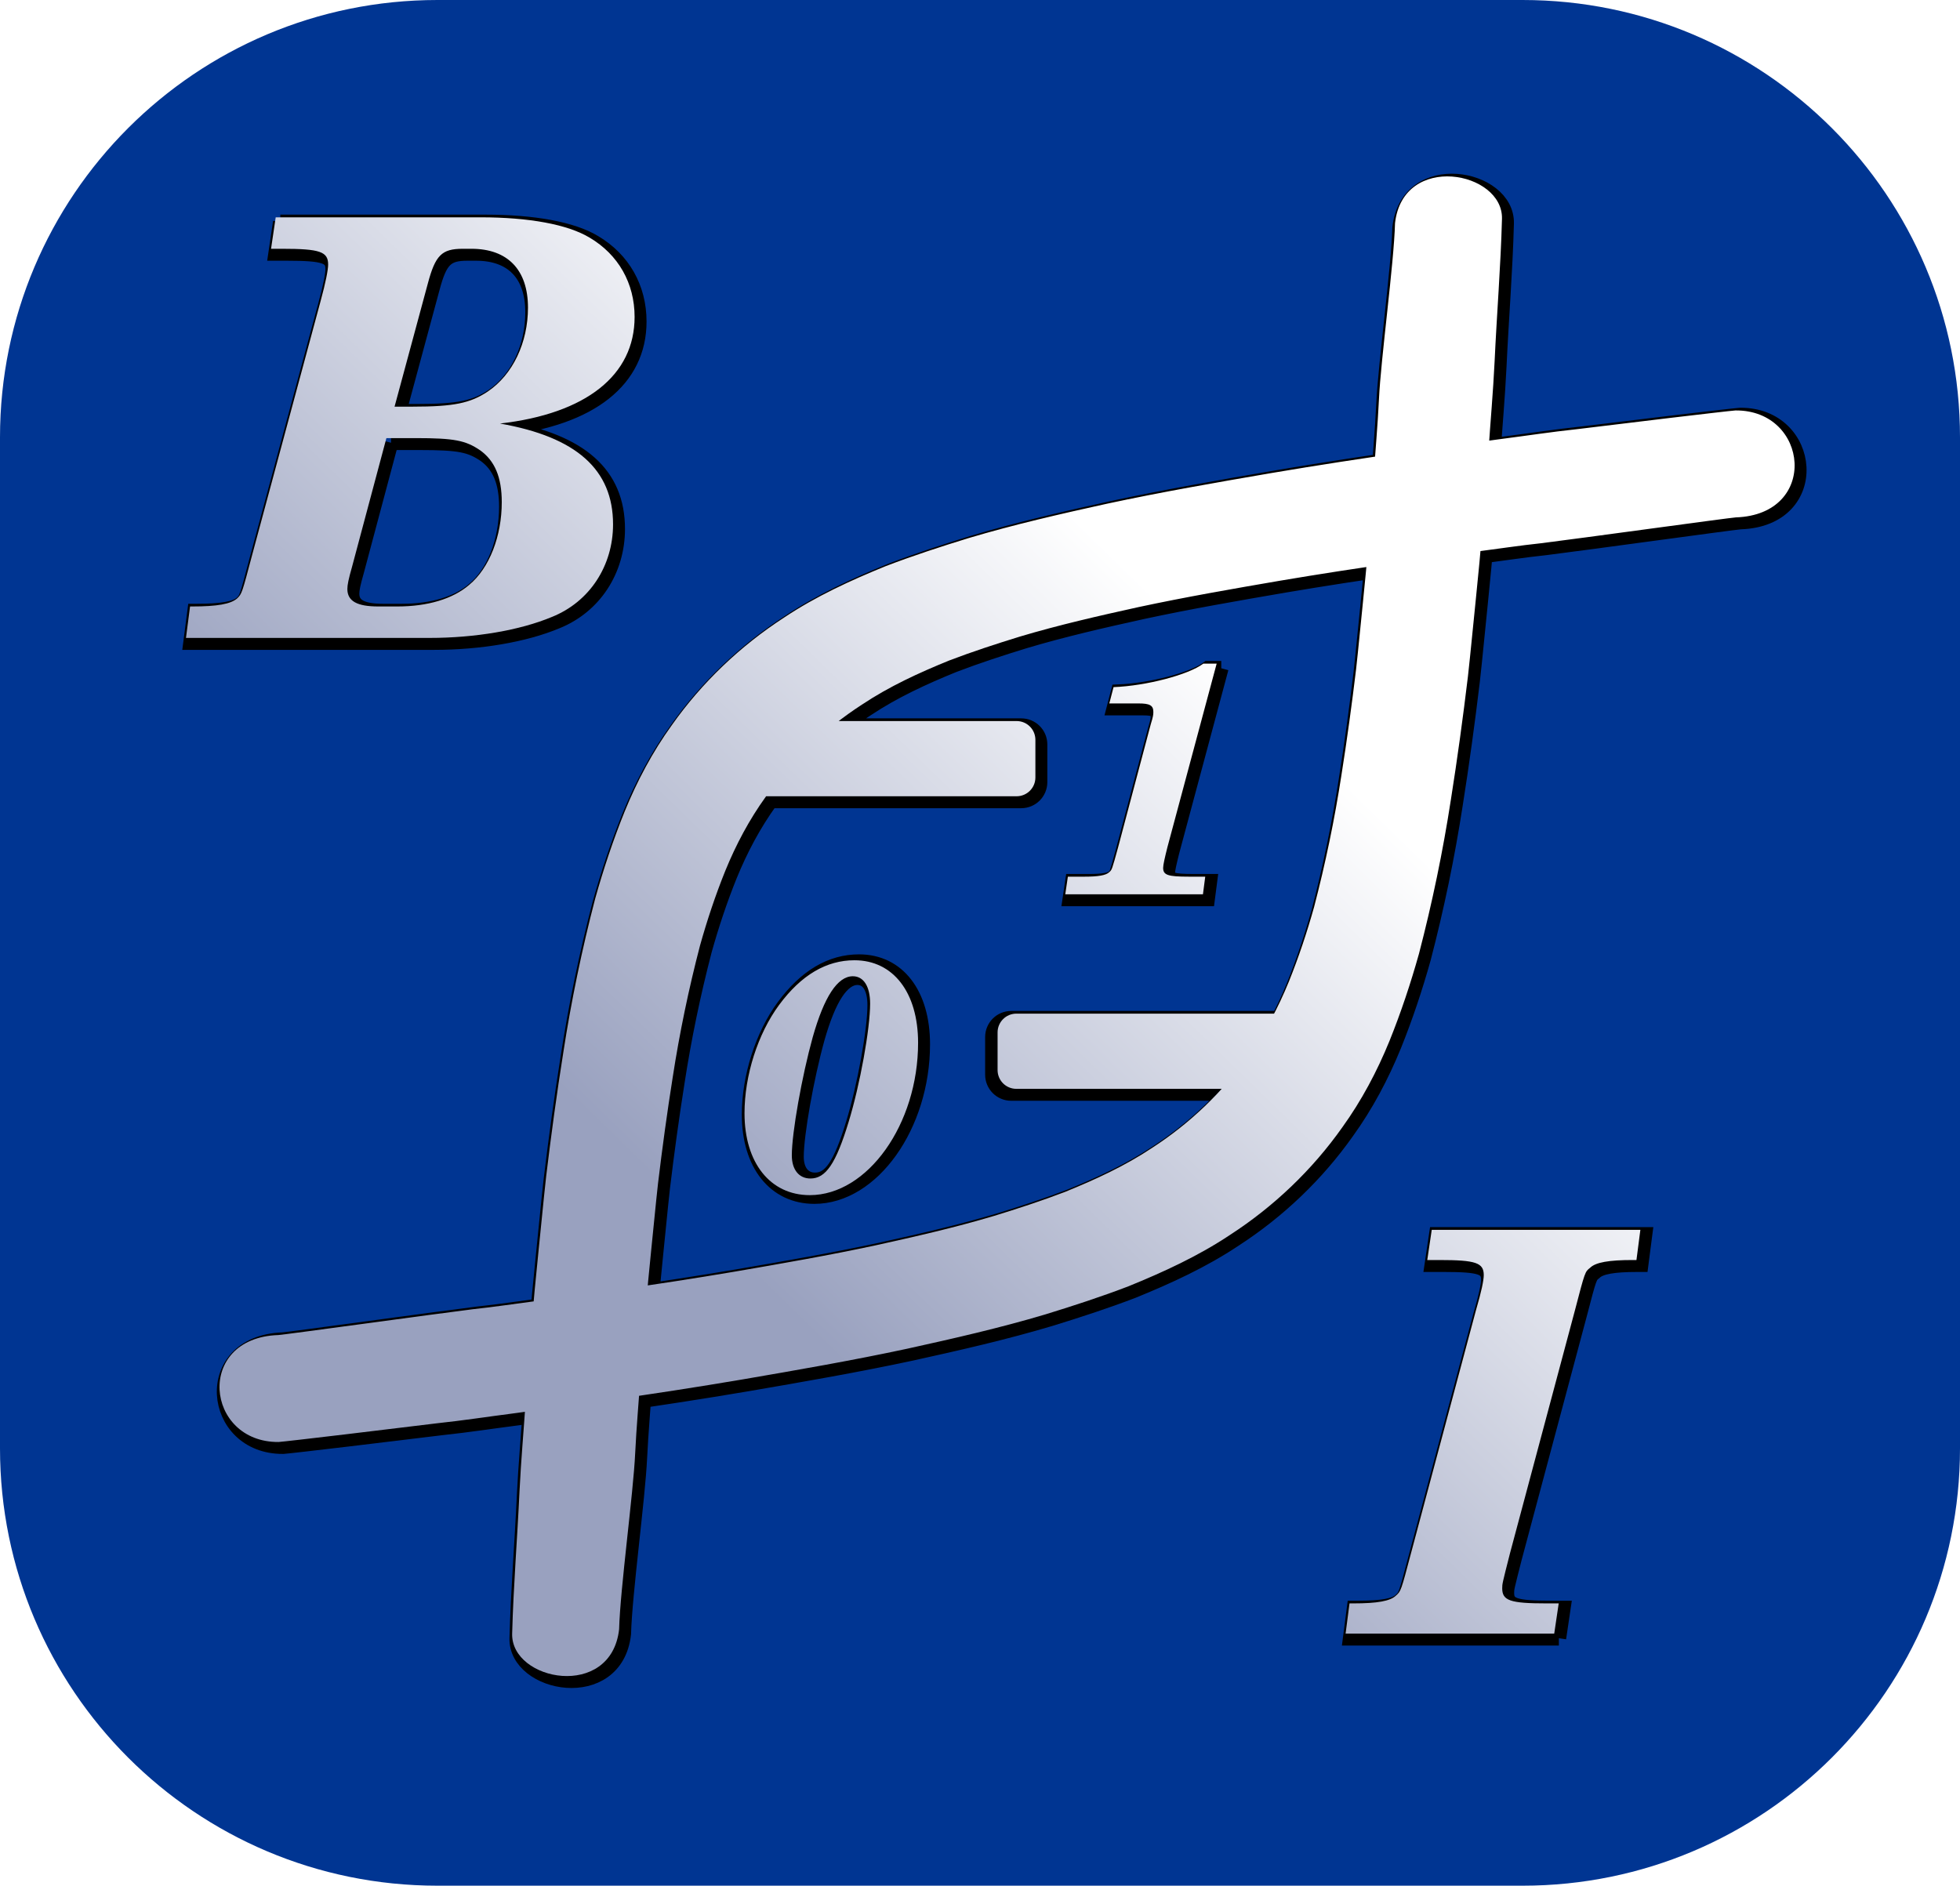
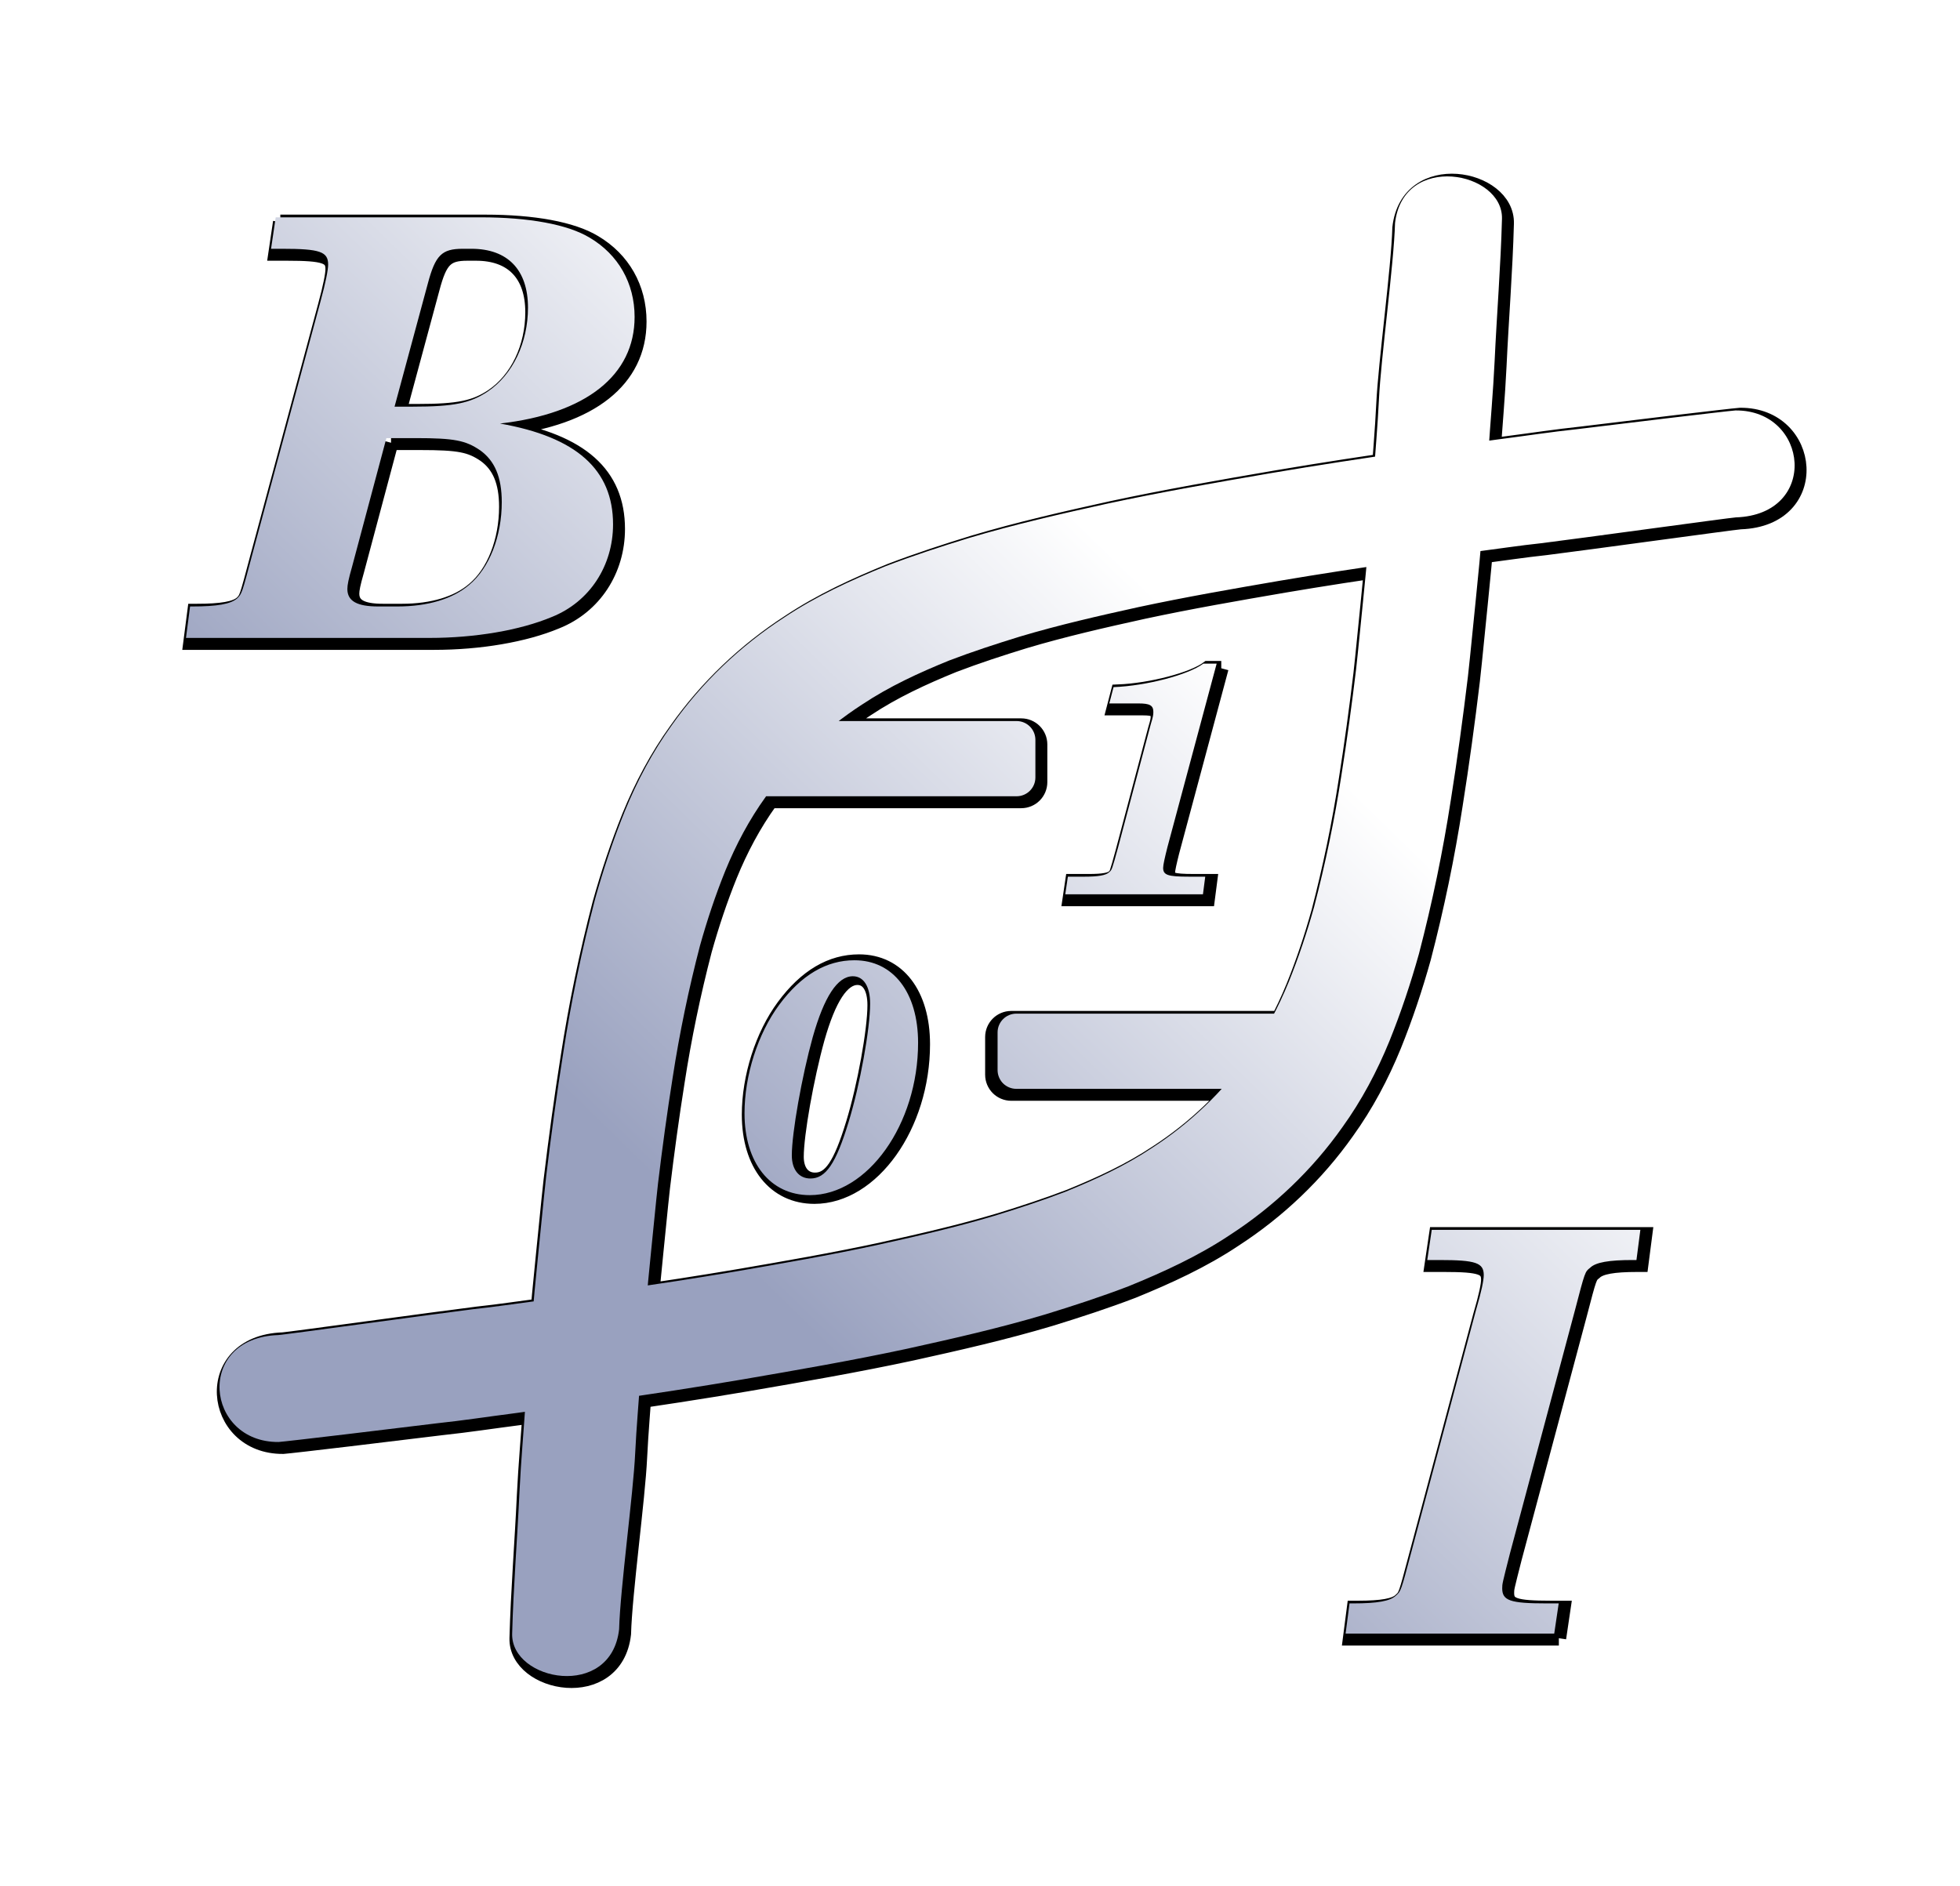
<svg xmlns="http://www.w3.org/2000/svg" xmlns:xlink="http://www.w3.org/1999/xlink" width="513.785" height="494.386" id="svg3183" version="1.0">
  <defs id="defs3185">
    <linearGradient id="linearGradient3236">
      <stop style="stop-color:#ffffff;stop-opacity:1;" offset="0" id="stop3238" />
      <stop style="stop-color:#99a1bf;stop-opacity:1;" offset="1" id="stop3240" />
    </linearGradient>
    <linearGradient xlink:href="#linearGradient3236" id="linearGradient3318" gradientUnits="userSpaceOnUse" x1="6848.655" y1="1722.011" x2="5252.534" y2="3352.697" gradientTransform="matrix(9.6970393e-2,0,0,9.6970393e-2,-241.5829,237.199)" />
    <linearGradient xlink:href="#linearGradient3236" id="linearGradient3210" gradientUnits="userSpaceOnUse" gradientTransform="matrix(9.6970393e-2,0,0,9.6970393e-2,-241.5829,237.199)" x1="6848.655" y1="1722.011" x2="5252.534" y2="3352.697" />
    <linearGradient xlink:href="#linearGradient3236" id="linearGradient3215" gradientUnits="userSpaceOnUse" gradientTransform="matrix(9.6970393e-2,0,0,9.6970393e-2,-241.5829,237.199)" x1="6702.815" y1="1867.851" x2="5252.534" y2="3352.697" />
    <linearGradient xlink:href="#linearGradient3236" id="linearGradient3241" gradientUnits="userSpaceOnUse" gradientTransform="matrix(9.6970393e-2,0,0,9.6970393e-2,-231.5829,231.199)" x1="6702.815" y1="1867.851" x2="5252.534" y2="3352.697" />
    <linearGradient xlink:href="#linearGradient3236" id="linearGradient3289" gradientUnits="userSpaceOnUse" gradientTransform="matrix(9.6970393e-2,0,0,9.6970393e-2,-241.5829,237.199)" x1="6702.815" y1="1867.851" x2="5252.534" y2="3352.697" />
  </defs>
  <g id="layer1" style="display:inline" transform="translate(-82.25032,-239.455)">
-     <rect style="opacity:1;fill:#003592;fill-opacity:1;fill-rule:nonzero;stroke:none;stroke-width:0.171;stroke-linecap:butt;stroke-linejoin:miter;marker:none;marker-start:none;marker-mid:none;marker-end:none;stroke-miterlimit:4;stroke-dasharray:none;stroke-dashoffset:0;stroke-opacity:1;visibility:visible;display:inline;overflow:visible;enable-background:accumulate" id="rect3244" width="513.785" height="494.386" x="82.25" y="239.455" ry="114.668" />
+     <rect style="opacity:1;fill:#003592;fill-opacity:0;fill-rule:nonzero;stroke:none;stroke-width:0.171;stroke-linecap:butt;stroke-linejoin:miter;marker:none;marker-start:none;marker-mid:none;marker-end:none;stroke-miterlimit:4;stroke-dasharray:none;stroke-dashoffset:0;stroke-opacity:1;visibility:visible;display:inline;overflow:visible;enable-background:accumulate" id="rect3244" width="513.785" height="494.386" x="82.25" y="239.455" ry="114.668" />
  </g>
  <g id="layer2" style="display:inline" transform="translate(-82.25032,-239.455)">
    <path id="path3263" style="fill:none;fill-opacity:1;fill-rule:nonzero;stroke:#000000;stroke-width:3.835;stroke-linecap:butt;stroke-linejoin:miter;marker:none;marker-start:none;marker-mid:none;marker-end:none;stroke-miterlimit:10;stroke-dashoffset:0;stroke-opacity:1;visibility:visible;display:inline;overflow:visible;enable-background:accumulate" d="M 268.071,429.711 L 349.946,429.711 C 352.677,429.711 354.876,431.909 354.876,434.64 L 354.876,444.5 C 354.876,447.231 352.677,449.429 349.946,449.429 L 268.071,449.429 C 265.34,449.429 263.141,447.231 263.141,444.5 L 263.141,434.64 C 263.141,431.909 265.34,429.711 268.071,429.711 z M 155.734,297.646 L 154.512,305.893 L 157.414,305.893 C 167.342,305.893 169.48,306.657 169.48,310.017 C 169.48,311.391 168.869,314.599 167.494,319.639 L 149.625,385.923 C 146.876,396.308 146.876,396.308 145.654,397.53 C 143.974,399.057 140.309,399.668 133.894,399.668 L 133.283,399.668 L 132.214,407.916 L 196.055,407.916 C 207.967,407.916 219.727,405.93 228.127,402.417 C 238.055,398.447 244.164,388.977 244.164,378.134 C 244.164,363.777 234.542,355.224 214.535,351.712 C 237.138,349.115 249.815,339.035 249.815,323.762 C 249.815,314.904 245.539,307.42 238.055,302.991 C 232.251,299.479 222.018,297.646 209.495,297.646 L 155.734,297.646 M 186.891,347.283 L 195.596,315.057 C 197.582,307.573 199.262,305.893 204.76,305.893 L 207.051,305.893 C 216.52,305.893 221.866,311.391 221.866,321.319 C 221.866,330.482 217.895,338.882 211.327,343.312 C 206.746,346.366 202.469,347.283 191.625,347.283 L 186.891,347.283 M 184.753,355.53 L 192.389,355.53 C 202.622,355.53 205.524,356.141 209.342,358.737 C 213.16,361.486 214.993,365.763 214.993,372.33 C 214.993,381.188 211.786,389.588 206.44,394.017 C 202.164,397.683 195.596,399.668 187.654,399.668 L 182.614,399.668 C 177.116,399.668 174.52,398.294 174.52,395.087 C 174.52,394.017 174.825,392.49 175.742,389.283 L 184.753,355.53 M 490.882,668.96 L 492.055,661.043 L 488.829,661.043 C 479.299,661.043 477.246,660.309 477.246,657.084 C 477.246,655.911 477.246,655.911 479.299,647.847 L 496.307,584.214 C 498.946,574.097 498.946,574.097 500.265,573.071 C 501.732,571.605 505.25,571.018 511.408,571.018 L 512.435,571.018 L 513.461,563.101 L 458.772,563.101 L 457.599,571.018 L 460.825,571.018 C 470.355,571.018 472.408,571.751 472.408,574.977 C 472.408,576.297 471.821,579.229 470.355,584.214 L 453.347,647.847 C 450.708,657.817 450.708,657.817 449.389,658.99 C 447.922,660.456 444.403,661.043 438.245,661.043 L 437.219,661.043 L 436.193,668.96 L 490.882,668.96 M 307.448,491.584 C 300.092,491.584 293.507,495.433 287.691,503.301 C 282.132,510.828 278.625,521.775 278.625,531.696 C 278.625,544.697 285.382,553.164 295.731,553.164 C 310.869,553.164 324.126,534.604 324.126,513.222 C 324.126,500.051 317.626,491.584 307.448,491.584 M 307.02,495.775 C 309.843,495.775 311.553,498.426 311.553,502.959 C 311.553,509.545 308.902,524.255 305.908,534.006 C 302.573,544.953 299.921,548.802 295.902,548.802 C 292.908,548.802 291.026,546.493 291.026,542.73 C 291.026,536.828 293.678,521.946 296.5,511.768 C 299.494,501.163 303,495.775 307.02,495.775 M 402.39,414.66 L 398.884,414.66 C 395.035,417.568 384.002,420.476 375.363,420.818 L 374.252,425.095 L 381.949,425.095 C 384.857,425.095 385.798,425.608 385.798,427.318 C 385.798,428.088 385.712,428.601 385.114,430.568 L 376.561,462.812 C 374.936,468.714 374.936,468.714 374.252,469.312 C 373.396,470.168 371.344,470.51 367.751,470.51 L 363.39,470.51 L 362.705,475.128 L 398.798,475.128 L 399.397,470.51 L 395.12,470.51 C 389.561,470.51 388.364,470.082 388.364,468.201 C 388.364,467.431 388.791,465.549 389.476,462.812 L 402.39,414.66 M 538.399,348.279 C 557.62,348.124 560.422,375.575 538.49,376.314 C 536.564,376.447 497.427,381.854 487.45,383.089 C 481.777,383.69 476.139,384.561 470.481,385.286 C 463.538,386.241 456.588,387.154 449.654,388.173 C 439.403,389.614 429.173,391.197 418.967,392.923 C 406.582,395.051 394.194,397.198 381.905,399.836 C 371.488,402.132 361.075,404.503 350.848,407.555 C 344.59,409.478 338.36,411.509 332.243,413.849 C 324.352,417.061 316.552,420.64 309.446,425.379 C 299.597,431.757 290.942,439.996 284.175,449.587 C 279.856,455.575 276.378,462.137 273.591,468.965 C 271.005,475.374 268.816,481.943 266.954,488.597 C 263.99,499.973 261.592,511.498 259.803,523.118 C 258.336,532.357 257.072,541.627 255.956,550.915 C 255.31,556.701 254.787,562.501 254.18,568.291 C 253.048,579.207 252.155,590.145 251.371,601.09 C 250.922,607.945 250.296,614.788 249.967,621.65 C 249.472,632.34 246.04,657.14 245.753,667.839 C 243.647,686.419 217.383,681.444 217.718,668.96 C 218.053,656.476 219.074,644.026 219.651,631.553 C 220.036,623.546 220.765,615.562 221.29,607.564 C 222.204,594.793 223.247,582.03 224.567,569.294 C 225.275,562.538 225.885,555.771 226.639,549.02 C 227.941,538.183 229.416,527.366 231.128,516.586 C 233.216,503.028 236.013,489.581 239.472,476.307 C 241.644,468.543 244.198,460.878 247.215,453.401 C 250.467,445.433 254.526,437.777 259.565,430.79 C 267.46,419.599 277.559,409.986 289.052,402.545 C 297.342,397.015 306.444,392.839 315.651,389.091 C 322.787,386.361 330.058,383.991 337.359,381.747 C 349.292,378.186 361.442,375.42 373.597,372.74 C 387.936,369.662 402.389,367.158 416.84,364.675 C 428.749,362.661 440.685,360.814 452.645,359.132 C 460.737,357.943 468.845,356.878 476.947,355.764 C 483.548,354.918 490.127,353.902 496.746,353.201 C 508.387,351.759 536.151,348.434 538.399,348.279 z M 347.337,506.419 L 418.985,506.419 C 421.716,506.419 423.914,508.618 423.914,511.349 L 423.914,521.208 C 423.914,523.939 421.716,526.138 418.985,526.138 L 347.337,526.138 C 344.606,526.138 342.407,523.939 342.407,521.208 L 342.407,511.349 C 342.407,508.618 344.606,506.419 347.337,506.419 z M 156.503,618.725 C 137.281,618.88 134.48,591.429 156.412,590.69 C 158.338,590.557 197.475,585.15 207.452,583.915 C 213.125,583.314 218.763,582.443 224.42,581.718 C 231.364,580.763 238.313,579.85 245.248,578.831 C 255.498,577.39 265.728,575.807 275.935,574.081 C 288.32,571.953 300.707,569.806 312.996,567.168 C 323.414,564.872 333.827,562.501 344.054,559.449 C 350.312,557.526 356.542,555.495 362.659,553.155 C 370.55,549.943 378.35,546.364 385.455,541.625 C 395.305,535.247 403.96,527.008 410.727,517.417 C 415.045,511.429 418.524,504.868 421.311,498.039 C 423.897,491.63 426.086,485.061 427.948,478.407 C 430.912,467.031 433.31,455.506 435.099,443.886 C 436.566,434.647 437.83,425.377 438.946,416.089 C 439.592,410.303 440.115,404.503 440.722,398.713 C 441.853,387.797 442.747,376.859 443.53,365.914 C 443.98,359.059 444.605,352.216 444.935,345.354 C 445.429,334.664 448.862,309.864 449.149,299.165 C 451.254,280.585 477.519,285.56 477.184,298.044 C 476.849,310.528 475.828,322.978 475.251,335.451 C 474.866,343.458 474.137,351.442 473.612,359.44 C 472.698,372.211 471.655,384.974 470.335,397.71 C 469.627,404.466 469.017,411.233 468.263,417.984 C 466.96,428.821 465.486,439.638 463.774,450.418 C 461.686,463.976 458.889,477.423 455.43,490.697 C 453.258,498.461 450.704,506.126 447.686,513.603 C 444.434,521.571 440.375,529.227 435.337,536.214 C 427.441,547.405 417.343,557.018 405.85,564.459 C 397.559,569.989 388.458,574.165 379.251,577.913 C 372.114,580.643 364.844,583.013 357.542,585.257 C 345.61,588.818 333.46,591.584 321.305,594.264 C 306.966,597.342 292.513,599.846 278.061,602.329 C 266.153,604.343 254.216,606.19 242.257,607.872 C 234.165,609.061 226.057,610.126 217.955,611.24 C 211.354,612.086 204.775,613.102 198.156,613.803 C 186.515,615.245 158.75,618.57 156.503,618.725 z" />
  </g>
  <g id="layer3" style="display:inline" transform="translate(-82.25032,-239.455)">
    <path id="path3239" style="fill:url(#linearGradient3289);fill-opacity:1;fill-rule:nonzero;stroke:none;stroke-width:13.184;stroke-linecap:butt;stroke-linejoin:miter;marker:none;marker-start:none;marker-mid:none;marker-end:none;stroke-miterlimit:10;stroke-dashoffset:0;stroke-opacity:1;visibility:visible;display:inline;overflow:visible;enable-background:accumulate" d="M 154.522,296.433 L 153.3,304.681 L 156.202,304.681 C 166.129,304.681 168.267,305.444 168.267,308.804 C 168.267,310.179 167.656,313.386 166.282,318.426 L 148.413,384.71 C 145.664,395.096 145.664,395.096 144.442,396.318 C 142.762,397.845 139.096,398.456 132.682,398.456 L 132.071,398.456 L 131.002,406.703 L 194.842,406.703 C 206.755,406.703 218.515,404.718 226.915,401.205 C 236.842,397.234 242.952,387.765 242.952,376.921 C 242.952,362.565 233.33,354.012 213.322,350.499 C 235.926,347.903 248.602,337.823 248.602,322.55 C 248.602,313.692 244.326,306.208 236.842,301.779 C 231.039,298.266 220.806,296.433 208.282,296.433 L 154.522,296.433 M 185.678,346.07 L 194.384,313.844 C 196.369,306.361 198.049,304.681 203.548,304.681 L 205.839,304.681 C 215.308,304.681 220.653,310.179 220.653,320.106 C 220.653,329.27 216.682,337.67 210.115,342.099 C 205.533,345.154 201.257,346.07 190.413,346.07 L 185.678,346.07 M 183.54,354.317 L 191.177,354.317 C 201.409,354.317 204.311,354.928 208.129,357.525 C 211.948,360.274 213.78,364.55 213.78,371.118 C 213.78,379.976 210.573,388.376 205.228,392.805 C 200.951,396.47 194.384,398.456 186.442,398.456 L 181.402,398.456 C 175.904,398.456 173.307,397.081 173.307,393.874 C 173.307,392.805 173.613,391.278 174.529,388.07 L 183.54,354.317 M 266.859,428.498 L 348.734,428.498 C 351.465,428.498 353.664,430.697 353.664,433.428 L 353.664,443.287 C 353.664,446.018 351.465,448.217 348.734,448.217 L 266.859,448.217 C 264.128,448.217 261.929,446.018 261.929,443.287 L 261.929,433.428 C 261.929,430.697 264.128,428.498 266.859,428.498 z M 489.669,667.747 L 490.842,659.83 L 487.617,659.83 C 478.086,659.83 476.034,659.097 476.034,655.871 C 476.034,654.698 476.034,654.698 478.086,646.634 L 495.094,583.002 C 497.733,572.885 497.733,572.885 499.053,571.859 C 500.519,570.392 504.038,569.806 510.196,569.806 L 511.222,569.806 L 512.249,561.888 L 457.56,561.888 L 456.387,569.806 L 459.612,569.806 C 469.143,569.806 471.195,570.539 471.195,573.765 C 471.195,575.084 470.609,578.017 469.143,583.002 L 452.135,646.634 C 449.496,656.605 449.496,656.605 448.176,657.777 C 446.71,659.244 443.191,659.83 437.033,659.83 L 436.007,659.83 L 434.98,667.747 L 489.669,667.747 M 306.235,491.214 C 298.88,491.214 292.294,495.062 286.478,502.931 C 280.919,510.457 277.413,521.405 277.413,531.326 C 277.413,544.326 284.169,552.794 294.518,552.794 C 309.657,552.794 322.913,534.234 322.913,512.852 C 322.913,499.681 316.413,491.214 306.235,491.214 M 305.808,495.405 C 308.63,495.405 310.341,498.056 310.341,502.589 C 310.341,509.175 307.689,523.885 304.696,533.635 C 301.36,544.583 298.709,548.432 294.689,548.432 C 291.696,548.432 289.814,546.123 289.814,542.359 C 289.814,536.458 292.465,521.576 295.288,511.398 C 298.281,500.793 301.788,495.405 305.808,495.405 M 401.178,413.448 L 397.671,413.448 C 393.822,416.356 382.789,419.264 374.151,419.606 L 373.039,423.882 L 380.737,423.882 C 383.645,423.882 384.585,424.395 384.585,426.106 C 384.585,426.876 384.5,427.389 383.901,429.356 L 375.348,461.6 C 373.723,467.501 373.723,467.501 373.039,468.1 C 372.184,468.955 370.131,469.297 366.539,469.297 L 362.177,469.297 L 361.493,473.916 L 397.586,473.916 L 398.184,469.297 L 393.908,469.297 C 388.349,469.297 387.151,468.87 387.151,466.988 C 387.151,466.218 387.579,464.337 388.263,461.6 L 401.178,413.448 M 537.186,347.066 C 556.408,346.911 559.209,374.362 537.278,375.102 C 535.352,375.235 496.215,380.641 486.238,381.877 C 480.565,382.478 474.926,383.348 469.269,384.074 C 462.325,385.029 455.376,385.941 448.441,386.96 C 438.191,388.402 427.961,389.985 417.755,391.71 C 405.369,393.839 392.982,395.985 380.693,398.623 C 370.275,400.92 359.863,403.29 349.636,406.342 C 343.378,408.266 337.147,410.297 331.031,412.637 C 323.14,415.848 315.339,419.428 308.234,424.167 C 298.384,430.544 289.729,438.783 282.962,448.375 C 278.644,454.363 275.165,460.924 272.378,467.753 C 269.792,474.162 267.603,480.73 265.741,487.385 C 262.777,498.761 260.38,510.286 258.59,521.906 C 257.123,531.145 255.859,540.415 254.743,549.703 C 254.097,555.489 253.574,561.289 252.967,567.079 C 251.836,577.994 250.942,588.933 250.159,599.878 C 249.709,606.733 249.084,613.575 248.754,620.438 C 248.26,631.127 244.827,655.927 244.54,666.626 C 242.435,685.206 216.17,680.231 216.505,667.747 C 216.84,655.264 217.862,642.813 218.439,630.341 C 218.823,622.333 219.553,614.35 220.077,606.351 C 220.992,593.581 222.034,580.818 223.354,568.082 C 224.062,561.325 224.673,554.559 225.427,547.807 C 226.729,536.97 228.203,526.154 229.915,515.374 C 232.003,501.816 234.801,488.369 238.259,475.095 C 240.432,467.33 242.986,459.666 246.003,452.188 C 249.255,444.22 253.314,436.565 258.353,429.578 C 266.248,418.386 276.347,408.774 287.839,401.332 C 296.13,395.803 305.231,391.626 314.439,387.879 C 321.575,385.149 328.845,382.779 336.147,380.535 C 348.08,376.974 360.229,374.207 372.384,371.528 C 386.723,368.45 401.177,365.945 415.628,363.462 C 427.537,361.448 439.473,359.602 451.433,357.92 C 459.524,356.731 467.633,355.666 475.735,354.552 C 482.336,353.705 488.914,352.689 495.534,351.988 C 507.175,350.547 534.939,347.222 537.186,347.066 z M 348.682,505.207 L 417.772,505.207 C 420.503,505.207 422.702,507.406 422.702,510.137 L 422.702,519.996 C 422.702,522.727 420.503,524.926 417.772,524.926 L 348.682,524.926 C 345.951,524.926 343.752,522.727 343.752,519.996 L 343.752,510.137 C 343.752,507.406 345.951,505.207 348.682,505.207 z M 155.291,617.513 C 136.069,617.668 133.268,590.217 155.199,589.477 C 157.125,589.345 196.262,583.938 206.239,582.702 C 211.912,582.102 217.551,581.231 223.208,580.505 C 230.152,579.55 237.101,578.638 244.036,577.619 C 254.286,576.177 264.516,574.595 274.722,572.869 C 287.107,570.74 299.495,568.594 311.784,565.956 C 322.201,563.659 332.614,561.289 342.841,558.237 C 349.099,556.313 355.33,554.282 361.446,551.942 C 369.337,548.731 377.137,545.151 384.243,540.412 C 394.093,534.035 402.748,525.796 409.514,516.204 C 413.833,510.216 417.312,503.655 420.099,496.826 C 422.685,490.417 424.874,483.849 426.735,477.194 C 429.7,465.818 432.097,454.293 433.887,442.674 C 435.354,433.434 436.617,424.164 437.734,414.876 C 438.38,409.09 438.903,403.291 439.509,397.5 C 440.641,386.585 441.535,375.647 442.318,364.701 C 442.768,357.847 443.393,351.004 443.723,344.141 C 444.217,333.452 447.65,308.652 447.936,297.953 C 450.042,279.373 476.307,284.348 475.972,296.832 C 475.637,309.315 474.615,321.766 474.038,334.239 C 473.654,342.246 472.924,350.23 472.399,358.228 C 471.485,370.999 470.443,383.761 469.122,396.497 C 468.414,403.254 467.804,410.02 467.05,416.772 C 465.748,427.609 464.274,438.425 462.562,449.205 C 460.474,462.763 457.676,476.211 454.218,489.484 C 452.045,497.249 449.491,504.913 446.474,512.391 C 443.222,520.359 439.163,528.014 434.124,535.001 C 426.229,546.193 416.13,555.806 404.638,563.247 C 396.347,568.776 387.246,572.953 378.038,576.7 C 370.902,579.43 363.632,581.8 356.33,584.044 C 344.397,587.606 332.248,590.372 320.093,593.051 C 305.754,596.129 291.3,598.634 276.849,601.117 C 264.94,603.131 253.004,604.977 241.044,606.659 C 232.953,607.848 224.844,608.913 216.742,610.027 C 210.141,610.874 203.563,611.89 196.943,612.591 C 185.302,614.032 157.538,617.357 155.291,617.513 z" />
  </g>
</svg>
